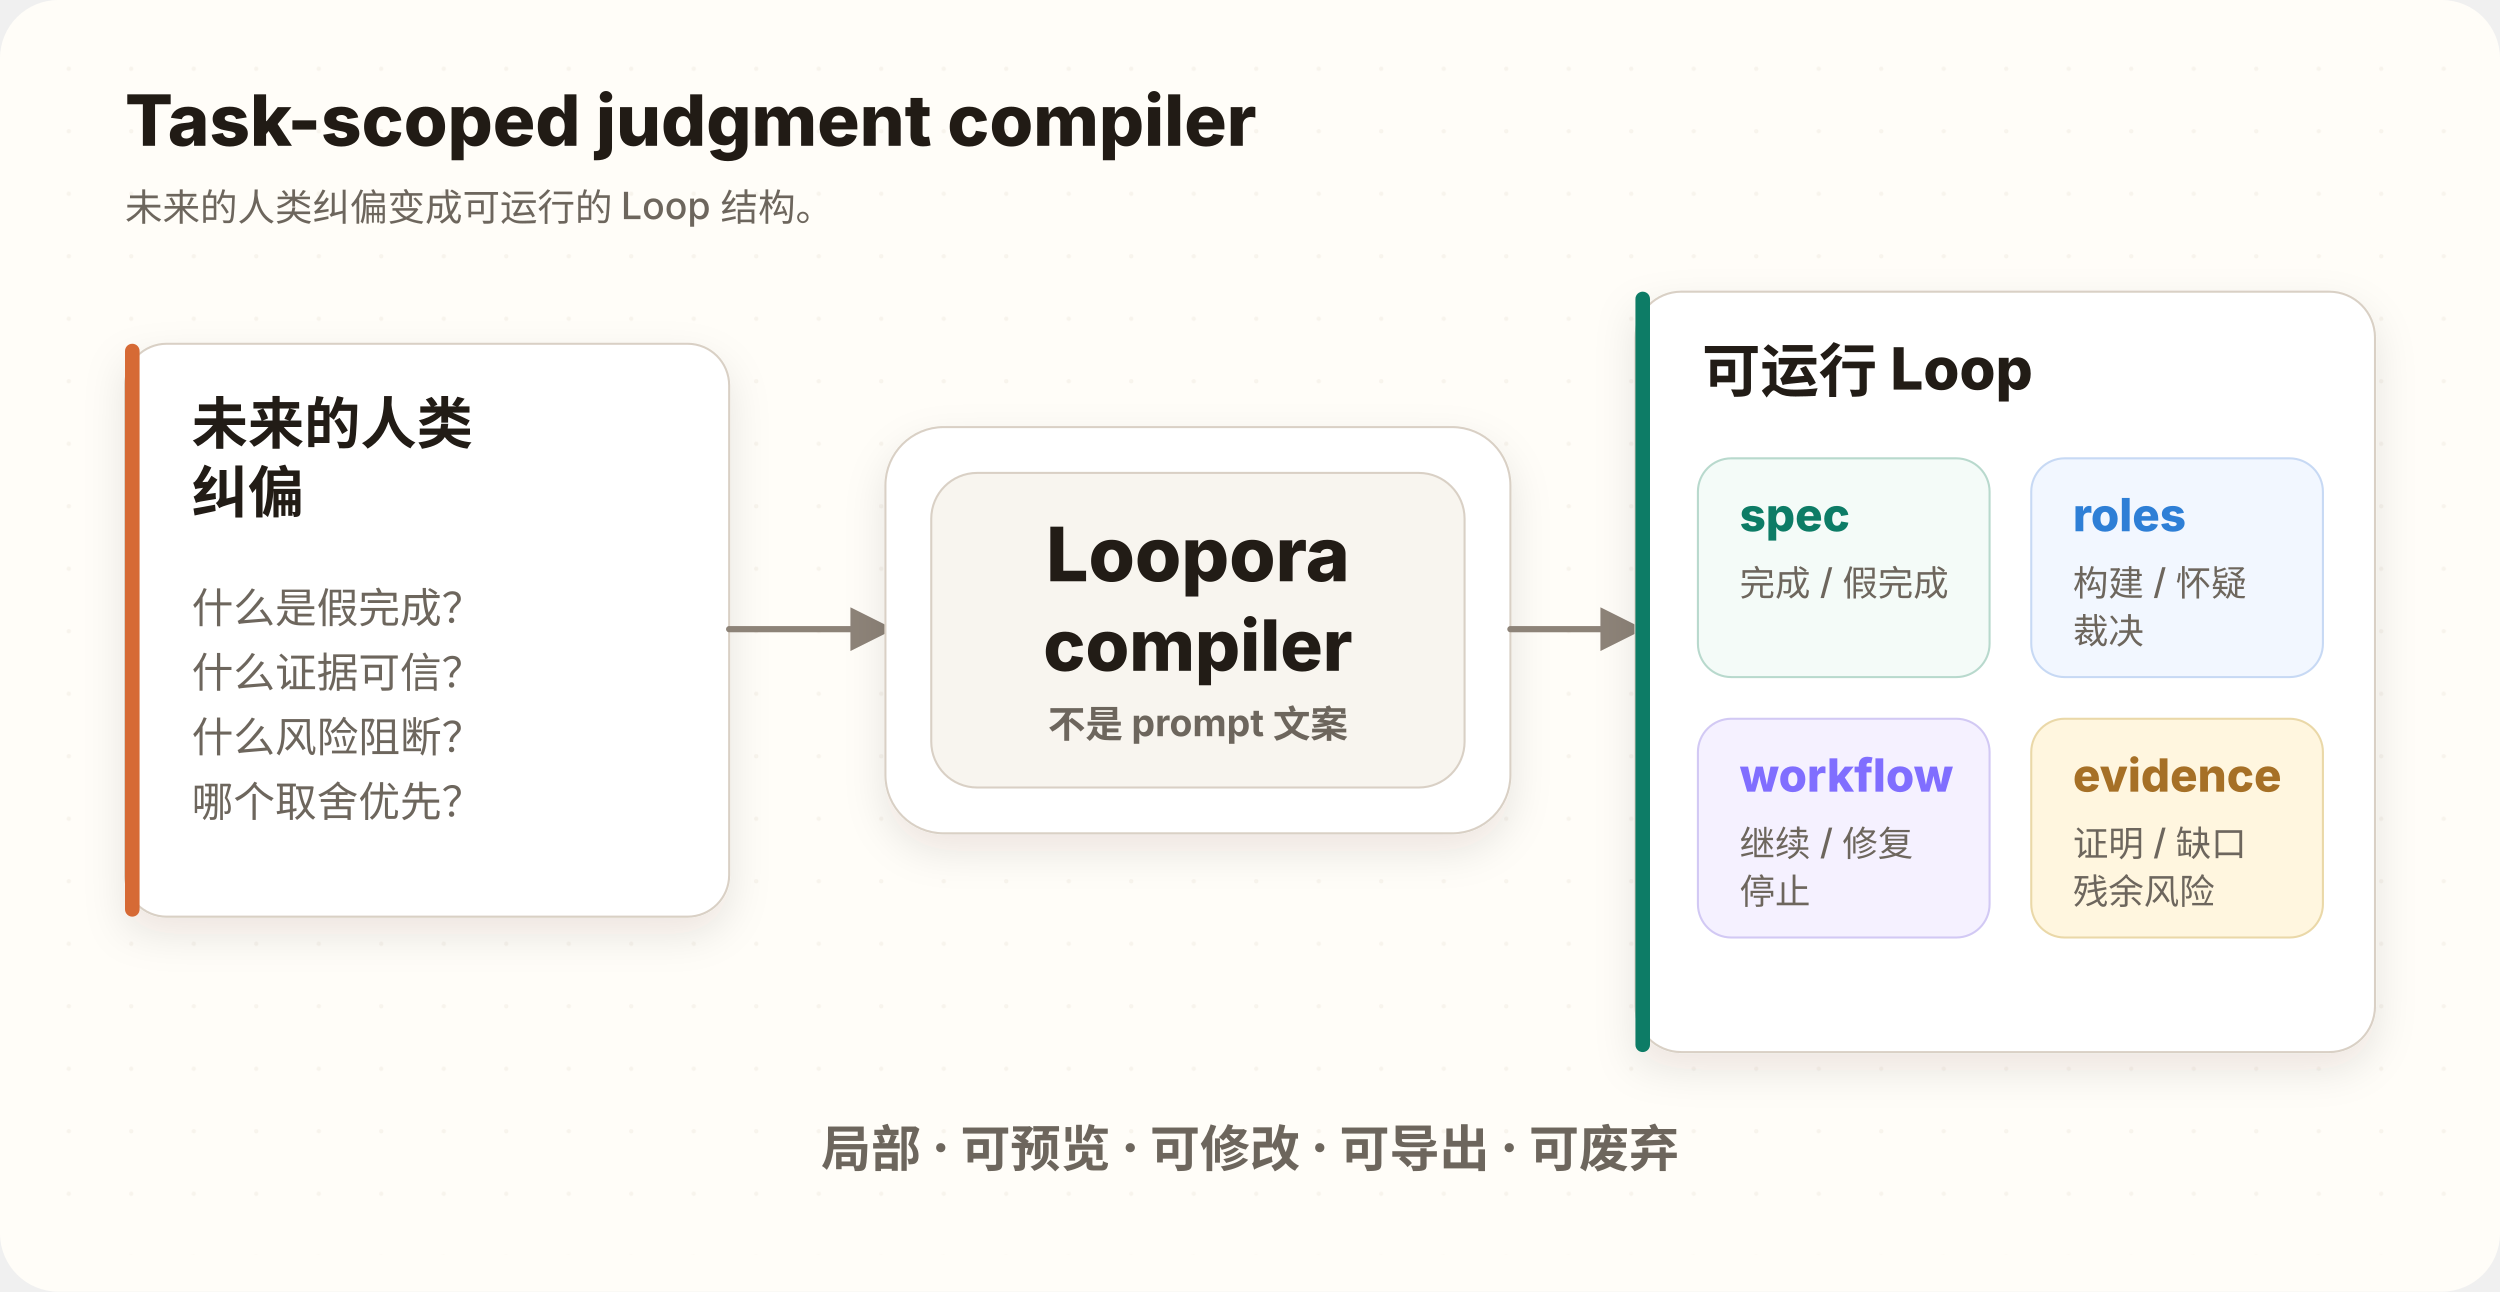
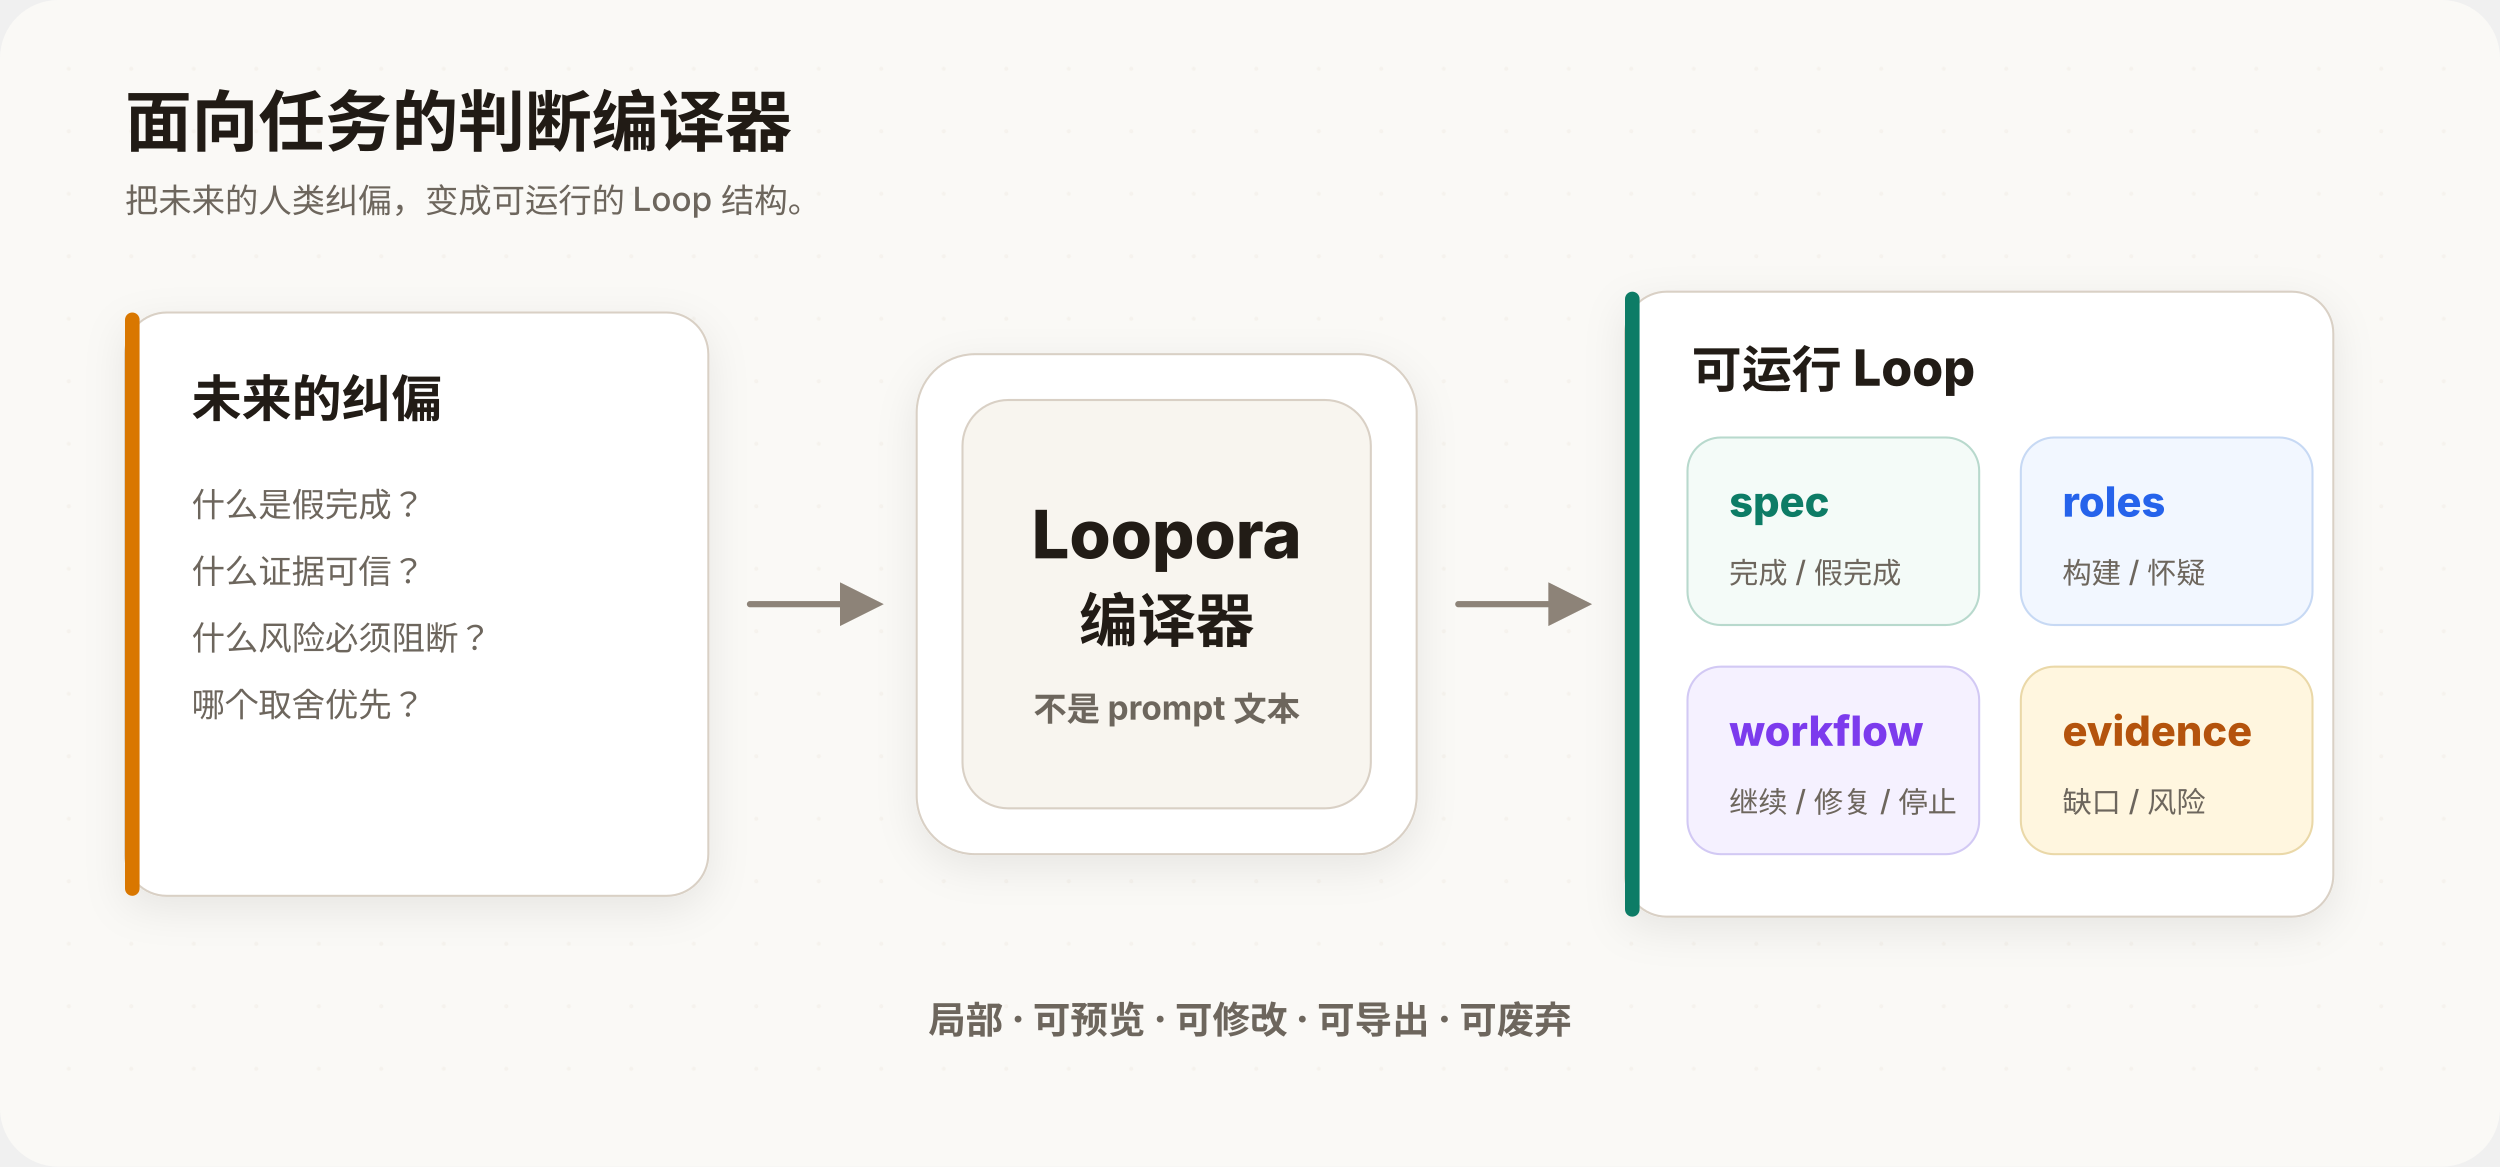
- <svg xmlns="http://www.w3.org/2000/svg" width="1200" height="620" viewBox="0 0 1200 620" role="img" aria-labelledby="title desc">
+ <svg xmlns="http://www.w3.org/2000/svg" width="1200" height="560" viewBox="0 0 1200 560" role="img" aria-labelledby="title desc">
  <defs>
    <filter id="shadow" x="-15%" y="-15%" width="130%" height="130%">
-       <feDropShadow dx="0" dy="8" stdDeviation="10" flood-color="#2c2118" flood-opacity="0.10" />
+       <feDropShadow dx="0" dy="6" stdDeviation="10" flood-color="#2c2118" flood-opacity="0.08" />
    </filter>
    <marker id="arrow" viewBox="0 0 10 10" refX="8" refY="5" markerWidth="7" markerHeight="7" orient="auto-start-reverse">
      <path d="M0,0 L10,5 L0,10 Z" fill="#8d8378" />
    </marker>
    <pattern id="dots" width="30" height="30" patternUnits="userSpaceOnUse">
-       <circle cx="3" cy="3" r="1.05" fill="#e8dfd3" opacity="0.72" />
+       <circle cx="3" cy="3" r="1" fill="#e8dfd3" opacity="0.6" />
    </pattern>
  </defs>
-   <rect width="1200" height="620" rx="28" fill="#fffdf8" />
-   <rect x="18" y="18" width="1164" height="584" rx="24" fill="url(#dots)" opacity="0.42" />
-   <text x="60" y="70" text-anchor="start" font-family="Inter, -apple-system, BlinkMacSystemFont, 'Segoe UI', 'PingFang SC', 'Noto Sans CJK SC', sans-serif" font-size="34" font-weight="820" fill="#211b15">Task-scoped judgment compiler</text>
-   <text x="60" y="106" text-anchor="start" font-family="Inter, -apple-system, BlinkMacSystemFont, 'Segoe UI', 'PingFang SC', 'Noto Sans CJK SC', sans-serif" font-size="18" font-weight="520" fill="#6d665d">未来的人类纠偏变成可运行的 Loop 结构。</text>
+   <rect width="1200" height="560" rx="28" fill="#faf9f6" />
+   <rect x="20" y="20" width="1160" height="520" rx="24" fill="url(#dots)" opacity="0.4" />
+   <text x="60" y="70" font-family="Inter, 'Noto Sans SC', 'PingFang SC', 'Microsoft YaHei', sans-serif" font-size="32" font-weight="760" fill="#211b15">面向任务的判断编译器</text>
+   <text x="60" y="102" font-family="Inter, 'Noto Sans SC', 'PingFang SC', 'Microsoft YaHei', sans-serif" font-size="16" font-weight="500" fill="#6d665d">把未来的人类纠偏，变成可运行的 Loop 结构。</text>
  <g filter="url(#shadow)">
-     <rect x="60" y="165" width="290" height="275" rx="20" fill="#ffffff" stroke="#d9d0c5" />
-     <rect x="60" y="165" width="7" height="275" rx="3.5" fill="#d66a36" />
-     <text x="92" y="213" text-anchor="start" font-family="Inter, -apple-system, BlinkMacSystemFont, 'Segoe UI', 'PingFang SC', 'Noto Sans CJK SC', sans-serif" font-size="27" font-weight="780" fill="#211b15">未来的人类</text>
-     <text x="92" y="246" text-anchor="start" font-family="Inter, -apple-system, BlinkMacSystemFont, 'Segoe UI', 'PingFang SC', 'Noto Sans CJK SC', sans-serif" font-size="27" font-weight="780" fill="#211b15">纠偏</text>
-     <text x="92" y="299" text-anchor="start" font-family="Inter, -apple-system, BlinkMacSystemFont, 'Segoe UI', 'PingFang SC', 'Noto Sans CJK SC', sans-serif" font-size="20" font-weight="520" fill="#6d665d">什么是假完成？</text>
-     <text x="92" y="330" text-anchor="start" font-family="Inter, -apple-system, BlinkMacSystemFont, 'Segoe UI', 'PingFang SC', 'Noto Sans CJK SC', sans-serif" font-size="20" font-weight="520" fill="#6d665d">什么证据可信？</text>
-     <text x="92" y="361" text-anchor="start" font-family="Inter, -apple-system, BlinkMacSystemFont, 'Segoe UI', 'PingFang SC', 'Noto Sans CJK SC', sans-serif" font-size="20" font-weight="520" fill="#6d665d">什么风险阻断？</text>
-     <text x="92" y="392" text-anchor="start" font-family="Inter, -apple-system, BlinkMacSystemFont, 'Segoe UI', 'PingFang SC', 'Noto Sans CJK SC', sans-serif" font-size="20" font-weight="520" fill="#6d665d">哪个取舍优先？</text>
+     <rect x="60" y="150" width="280" height="280" rx="20" fill="#ffffff" stroke="#d9d0c5" />
+     <rect x="60" y="150" width="7" height="280" rx="3.5" fill="#d97706" />
+     <text x="92" y="200" font-family="Inter, 'Noto Sans SC', 'PingFang SC', 'Microsoft YaHei', sans-serif" font-size="24" font-weight="780" fill="#211b15">未来的纠偏</text>
+     <text x="92" y="248" font-family="Inter, 'Noto Sans SC', 'PingFang SC', 'Microsoft YaHei', sans-serif" font-size="16" font-weight="500" fill="#6d665d">什么是假完成？</text>
+     <text x="92" y="280" font-family="Inter, 'Noto Sans SC', 'PingFang SC', 'Microsoft YaHei', sans-serif" font-size="16" font-weight="500" fill="#6d665d">什么证据可信？</text>
+     <text x="92" y="312" font-family="Inter, 'Noto Sans SC', 'PingFang SC', 'Microsoft YaHei', sans-serif" font-size="16" font-weight="500" fill="#6d665d">什么风险必须阻断？</text>
+     <text x="92" y="344" font-family="Inter, 'Noto Sans SC', 'PingFang SC', 'Microsoft YaHei', sans-serif" font-size="16" font-weight="500" fill="#6d665d">哪个取舍优先？</text>
  </g>
-   <path d="M350,302 L425,302" fill="none" stroke="#8d8378" stroke-width="3" stroke-linecap="round" marker-end="url(#arrow)" />
+   <path d="M360,290 L420,290" fill="none" stroke="#8d8378" stroke-width="3" stroke-linecap="round" marker-end="url(#arrow)" />
  <g filter="url(#shadow)">
-     <rect x="425" y="205" width="300" height="195" rx="28" fill="#ffffff" stroke="#d9d0c5" />
-     <rect x="447" y="227" width="256" height="151" rx="22" fill="#f8f5ef" stroke="#d9d0c5" />
-     <text x="575" y="279" text-anchor="middle" font-family="Inter, -apple-system, BlinkMacSystemFont, 'Segoe UI', 'PingFang SC', 'Noto Sans CJK SC', sans-serif" font-size="36" font-weight="840" fill="#211b15">Loopora</text>
-     <text x="575" y="322" text-anchor="middle" font-family="Inter, -apple-system, BlinkMacSystemFont, 'Segoe UI', 'PingFang SC', 'Noto Sans CJK SC', sans-serif" font-size="34" font-weight="820" fill="#211b15">compiler</text>
-     <text x="575" y="354" text-anchor="middle" font-family="Inter, -apple-system, BlinkMacSystemFont, 'Segoe UI', 'PingFang SC', 'Noto Sans CJK SC', sans-serif" font-size="18" font-weight="650" fill="#6d665d">不是 prompt 文案</text>
+     <rect x="440" y="170" width="240" height="240" rx="28" fill="#ffffff" stroke="#d9d0c5" />
+     <rect x="462" y="192" width="196" height="196" rx="22" fill="#f8f5ef" stroke="#d9d0c5" />
+     <text x="560" y="268" text-anchor="middle" font-family="Inter, 'Noto Sans SC', 'PingFang SC', 'Microsoft YaHei', sans-serif" font-size="32" font-weight="840" fill="#211b15">Loopora</text>
+     <text x="560" y="308" text-anchor="middle" font-family="Inter, 'Noto Sans SC', 'PingFang SC', 'Microsoft YaHei', sans-serif" font-size="28" font-weight="780" fill="#211b15">编译器</text>
+     <text x="560" y="346" text-anchor="middle" font-family="Inter, 'Noto Sans SC', 'PingFang SC', 'Microsoft YaHei', sans-serif" font-size="16" font-weight="650" fill="#6d665d">不是 prompt 文本</text>
  </g>
-   <path d="M725,302 L785,302" fill="none" stroke="#8d8378" stroke-width="3" stroke-linecap="round" marker-end="url(#arrow)" />
+   <path d="M700,290 L760,290" fill="none" stroke="#8d8378" stroke-width="3" stroke-linecap="round" marker-end="url(#arrow)" />
  <g filter="url(#shadow)">
-     <rect x="785" y="140" width="355" height="365" rx="22" fill="#ffffff" stroke="#d9d0c5" />
-     <rect x="785" y="140" width="7" height="365" rx="3.5" fill="#0d7c66" />
-     <text x="817" y="188" text-anchor="start" font-family="Inter, -apple-system, BlinkMacSystemFont, 'Segoe UI', 'PingFang SC', 'Noto Sans CJK SC', sans-serif" font-size="28" font-weight="800" fill="#211b15">可运行 Loop</text>
-     <rect x="815" y="220" width="140" height="105" rx="16" fill="#f4fbf8" stroke="#b8d9cd" />
-     <text x="835" y="255" text-anchor="start" font-family="Inter, -apple-system, BlinkMacSystemFont, 'Segoe UI', 'PingFang SC', 'Noto Sans CJK SC', sans-serif" font-size="22" font-weight="800" fill="#0d7c66">spec</text>
-     <text x="835" y="286" text-anchor="start" font-family="Inter, -apple-system, BlinkMacSystemFont, 'Segoe UI', 'PingFang SC', 'Noto Sans CJK SC', sans-serif" font-size="17" font-weight="520" fill="#6d665d">完成 / 假完成</text>
-     <rect x="975" y="220" width="140" height="105" rx="16" fill="#f2f7ff" stroke="#c7d9f4" />
-     <text x="995" y="255" text-anchor="start" font-family="Inter, -apple-system, BlinkMacSystemFont, 'Segoe UI', 'PingFang SC', 'Noto Sans CJK SC', sans-serif" font-size="22" font-weight="800" fill="#2e7fd6">roles</text>
-     <text x="995" y="286" text-anchor="start" font-family="Inter, -apple-system, BlinkMacSystemFont, 'Segoe UI', 'PingFang SC', 'Noto Sans CJK SC', sans-serif" font-size="17" font-weight="520" fill="#6d665d">构建 / 怀疑</text>
-     <text x="995" y="309" text-anchor="start" font-family="Inter, -apple-system, BlinkMacSystemFont, 'Segoe UI', 'PingFang SC', 'Noto Sans CJK SC', sans-serif" font-size="17" font-weight="520" fill="#6d665d">裁决</text>
-     <rect x="815" y="345" width="140" height="105" rx="16" fill="#f5f1ff" stroke="#d2c9f4" />
-     <text x="835" y="380" text-anchor="start" font-family="Inter, -apple-system, BlinkMacSystemFont, 'Segoe UI', 'PingFang SC', 'Noto Sans CJK SC', sans-serif" font-size="22" font-weight="800" fill="#806eff">workflow</text>
-     <text x="835" y="411" text-anchor="start" font-family="Inter, -apple-system, BlinkMacSystemFont, 'Segoe UI', 'PingFang SC', 'Noto Sans CJK SC', sans-serif" font-size="17" font-weight="520" fill="#6d665d">继续 / 修复</text>
-     <text x="835" y="434" text-anchor="start" font-family="Inter, -apple-system, BlinkMacSystemFont, 'Segoe UI', 'PingFang SC', 'Noto Sans CJK SC', sans-serif" font-size="17" font-weight="520" fill="#6d665d">停止</text>
-     <rect x="975" y="345" width="140" height="105" rx="16" fill="#fff6df" stroke="#ead8a8" />
-     <text x="995" y="380" text-anchor="start" font-family="Inter, -apple-system, BlinkMacSystemFont, 'Segoe UI', 'PingFang SC', 'Noto Sans CJK SC', sans-serif" font-size="22" font-weight="800" fill="#a67027">evidence</text>
-     <text x="995" y="411" text-anchor="start" font-family="Inter, -apple-system, BlinkMacSystemFont, 'Segoe UI', 'PingFang SC', 'Noto Sans CJK SC', sans-serif" font-size="17" font-weight="520" fill="#6d665d">证明 / 缺口</text>
-     <text x="995" y="434" text-anchor="start" font-family="Inter, -apple-system, BlinkMacSystemFont, 'Segoe UI', 'PingFang SC', 'Noto Sans CJK SC', sans-serif" font-size="17" font-weight="520" fill="#6d665d">残余风险</text>
+     <rect x="780" y="140" width="340" height="300" rx="20" fill="#ffffff" stroke="#d9d0c5" />
+     <rect x="780" y="140" width="7" height="300" rx="3.5" fill="#0d7c66" />
+     <text x="812" y="186" font-family="Inter, 'Noto Sans SC', 'PingFang SC', 'Microsoft YaHei', sans-serif" font-size="24" font-weight="800" fill="#211b15">可运行 Loop</text>
+     <rect x="810" y="210" width="140" height="90" rx="16" fill="#f4fbf8" stroke="#b8d9cd" />
+     <text x="830" y="248" font-family="Inter, 'Noto Sans SC', 'PingFang SC', 'Microsoft YaHei', sans-serif" font-size="20" font-weight="800" fill="#0d7c66">spec</text>
+     <text x="830" y="280" font-family="Inter, 'Noto Sans SC', 'PingFang SC', 'Microsoft YaHei', sans-serif" font-size="14" font-weight="500" fill="#6d665d">完成 / 假完成</text>
+     <rect x="970" y="210" width="140" height="90" rx="16" fill="#f2f7ff" stroke="#c7d9f4" />
+     <text x="990" y="248" font-family="Inter, 'Noto Sans SC', 'PingFang SC', 'Microsoft YaHei', sans-serif" font-size="20" font-weight="800" fill="#2563eb">roles</text>
+     <text x="990" y="280" font-family="Inter, 'Noto Sans SC', 'PingFang SC', 'Microsoft YaHei', sans-serif" font-size="14" font-weight="500" fill="#6d665d">构建 / 怀疑</text>
+     <rect x="810" y="320" width="140" height="90" rx="16" fill="#f5f1ff" stroke="#d2c9f4" />
+     <text x="830" y="358" font-family="Inter, 'Noto Sans SC', 'PingFang SC', 'Microsoft YaHei', sans-serif" font-size="20" font-weight="800" fill="#7c3aed">workflow</text>
+     <text x="830" y="390" font-family="Inter, 'Noto Sans SC', 'PingFang SC', 'Microsoft YaHei', sans-serif" font-size="14" font-weight="500" fill="#6d665d">继续 / 修复 / 停止</text>
+     <rect x="970" y="320" width="140" height="90" rx="16" fill="#fff6df" stroke="#ead8a8" />
+     <text x="990" y="358" font-family="Inter, 'Noto Sans SC', 'PingFang SC', 'Microsoft YaHei', sans-serif" font-size="20" font-weight="800" fill="#b45309">evidence</text>
+     <text x="990" y="390" font-family="Inter, 'Noto Sans SC', 'PingFang SC', 'Microsoft YaHei', sans-serif" font-size="14" font-weight="500" fill="#6d665d">缺口 / 风险</text>
  </g>
-   <text x="600" y="560" text-anchor="middle" font-family="Inter, -apple-system, BlinkMacSystemFont, 'Segoe UI', 'PingFang SC', 'Noto Sans CJK SC', sans-serif" font-size="24" font-weight="760" fill="#6d665d">局部 · 可预览 · 可修改 · 可导出 · 可废弃</text>
+   <text x="600" y="496" text-anchor="middle" font-family="Inter, 'Noto Sans SC', 'PingFang SC', 'Microsoft YaHei', sans-serif" font-size="18" font-weight="760" fill="#6d665d">局部 · 可预览 · 可修改 · 可导出 · 可废弃</text>
</svg>
